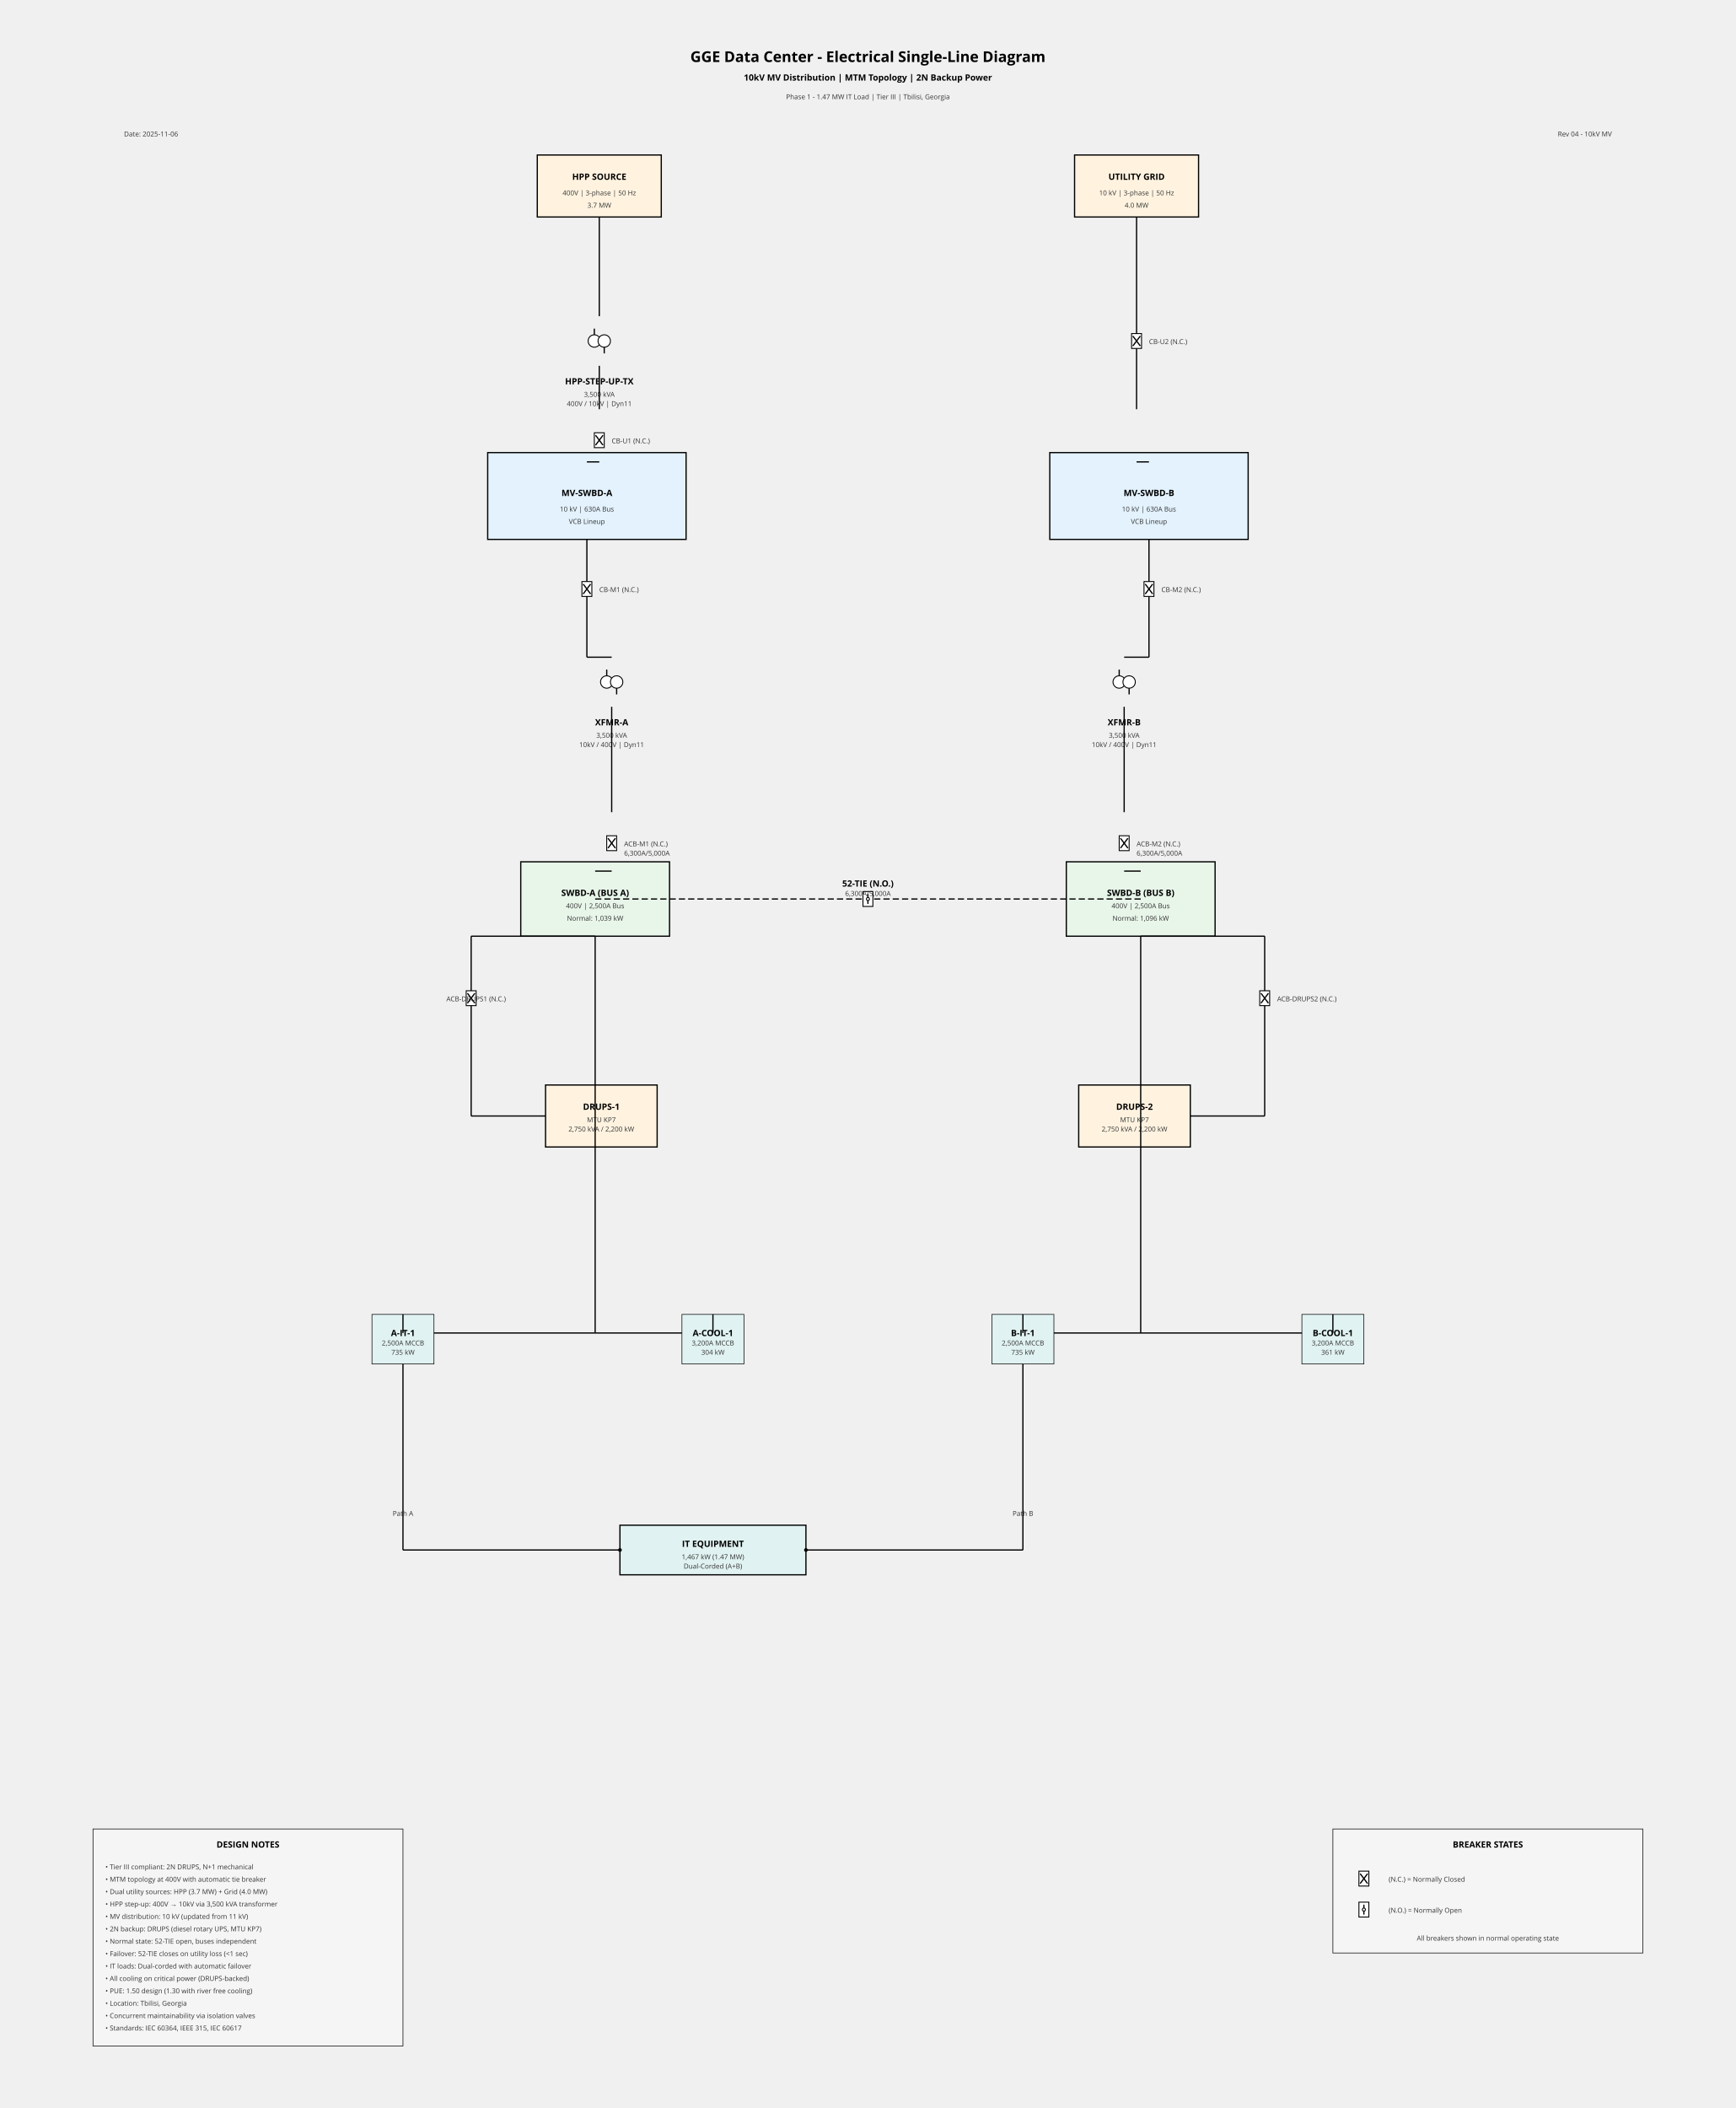
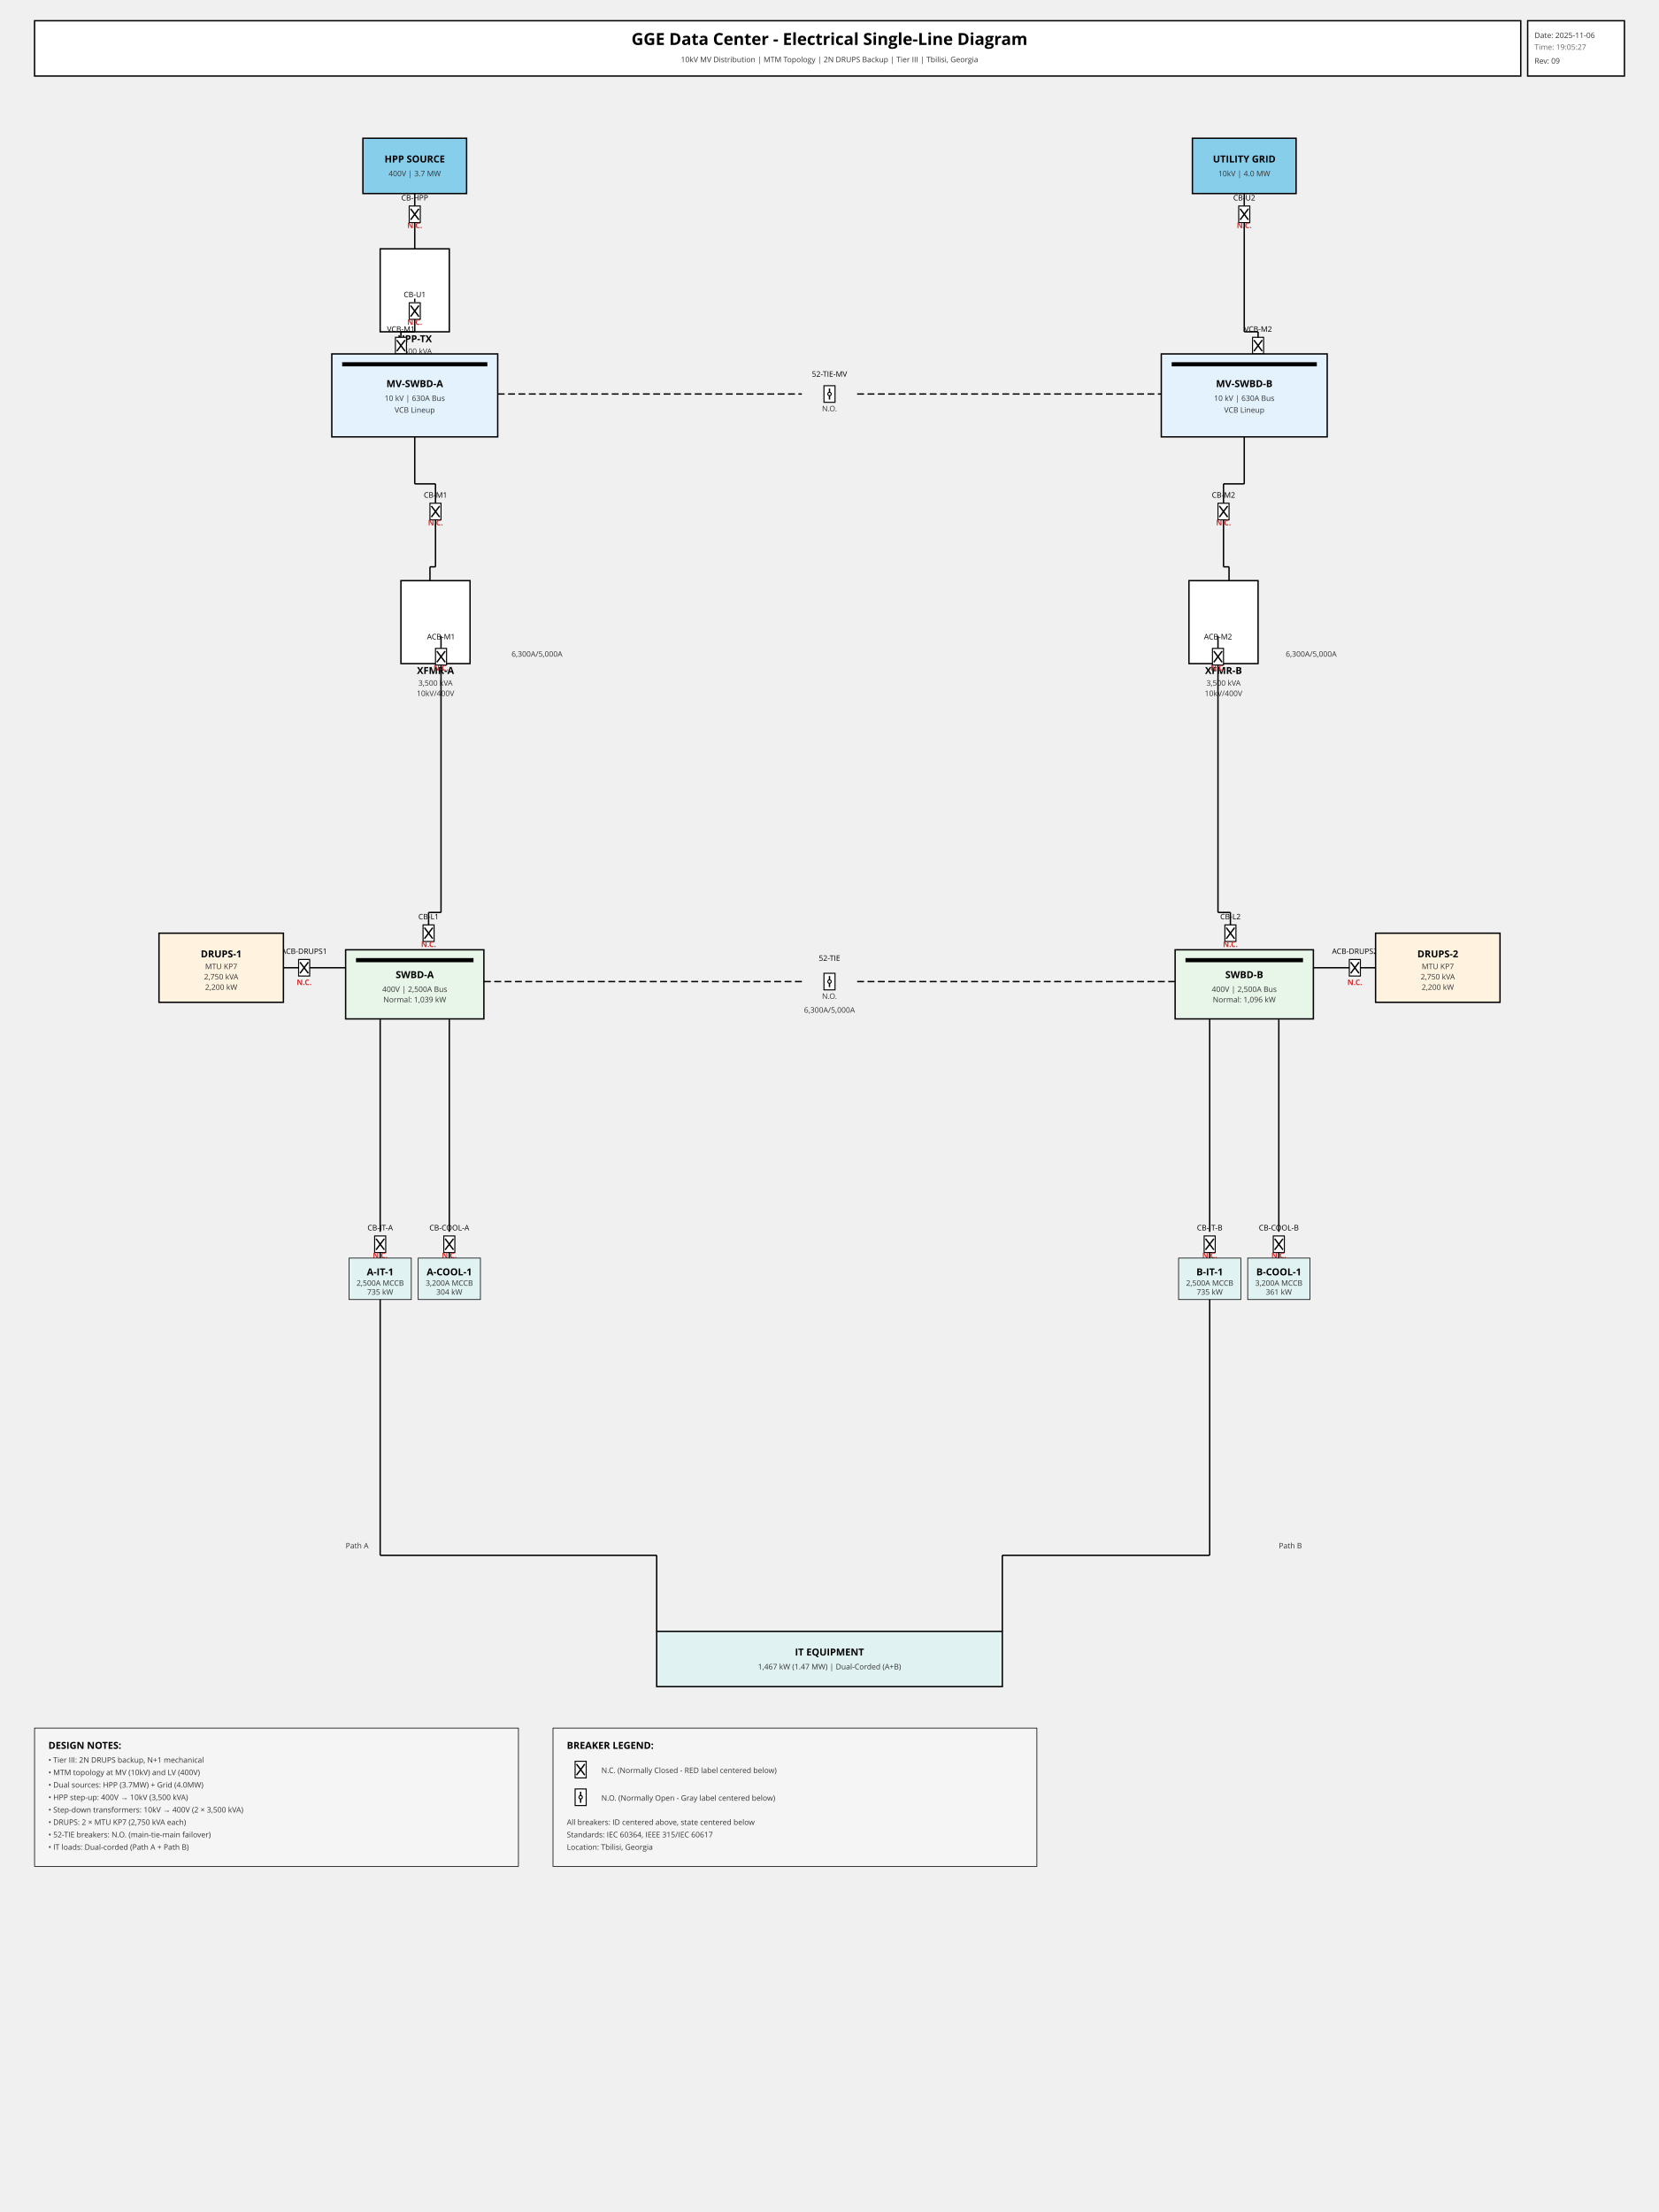
- <svg xmlns="http://www.w3.org/2000/svg" width="2800" height="3400">
+ <svg xmlns="http://www.w3.org/2000/svg" width="2400" height="3200">
  <defs>
    <g id="breaker-closed">
      <rect x="-8" y="-12" width="16" height="24" fill="white" stroke="black" stroke-width="1.5" />
      <line x1="-6" y1="-8" x2="6" y2="8" stroke="black" stroke-width="2" />
      <line x1="-6" y1="8" x2="6" y2="-8" stroke="black" stroke-width="2" />
    </g>
    <g id="breaker-open">
      <rect x="-8" y="-12" width="16" height="24" fill="white" stroke="black" stroke-width="1.5" />
      <line x1="0" y1="-8" x2="0" y2="-2" stroke="black" stroke-width="2" />
      <line x1="0" y1="2" x2="0" y2="8" stroke="black" stroke-width="2" />
      <circle cx="0" cy="0" r="2.5" fill="white" stroke="black" stroke-width="1.5" />
    </g>
    <g id="transformer">
      <circle cx="-8" cy="0" r="10" fill="white" stroke="black" stroke-width="1.5" />
      <circle cx="8" cy="0" r="10" fill="white" stroke="black" stroke-width="1.5" />
      <line x1="-8" y1="-10" x2="-8" y2="-20" stroke="black" stroke-width="2" />
      <line x1="8" y1="10" x2="8" y2="20" stroke="black" stroke-width="2" />
    </g>
    <g id="generator">
      <circle cx="0" cy="0" r="30" fill="white" stroke="black" stroke-width="2" />
      <text x="0" y="8" font-family="Arial" font-size="20" font-weight="bold" text-anchor="middle" fill="black">G</text>
    </g>
    <g id="connection-point">
      <circle cx="0" cy="0" r="3" fill="black" />
    </g>
    <g id="fuse">
      <rect x="-6" y="-10" width="12" height="20" fill="white" stroke="black" stroke-width="1.5" />
      <line x1="0" y1="-6" x2="0" y2="6" stroke="black" stroke-width="2" />
      <circle cx="0" cy="0" r="3" fill="white" stroke="black" stroke-width="1.5" />
    </g>
    <g id="disconnect-closed">
      <line x1="0" y1="-12" x2="0" y2="12" stroke="black" stroke-width="2" />
      <circle cx="0" cy="-12" r="2" fill="black" />
      <circle cx="0" cy="12" r="2" fill="black" />
    </g>
    <g id="disconnect-open">
      <line x1="0" y1="-12" x2="4" y2="0" stroke="black" stroke-width="2" />
      <circle cx="0" cy="-12" r="2" fill="black" />
      <circle cx="0" cy="12" r="2" fill="black" />
    </g>
  </defs>
  <style>
        /* Text Styles - SLD Standards v1.1 - Open Sans Font Hierarchy */
        .title { font: bold 24px "Open Sans", Arial; fill: #000; }
        .subtitle { font: bold 14px "Open Sans", Arial; fill: #000; }
        .equipment-label { font: bold 14px "Open Sans", Arial; fill: #000; }
        .bus-label { font: bold 12px "Open Sans", Arial; fill: #000; }
        .small-label { font: 11px "Open Sans", Arial; fill: #000; }
        .rating { font: 11px "Open Sans", Arial; fill: #333; }
        .annotation { font: 11px "Open Sans", Arial; fill: #000; }
        .feeder-label { font: 10px "Open Sans", Arial; fill: #666; }
        .note { font: italic 11px "Open Sans", Arial; fill: #000; }

        /* Line Styles */
        .power-line { stroke: #000; stroke-width: 2; fill: none; }
        .bus { stroke: #000; stroke-width: 6; fill: none; }
        .control-line { stroke: #000; stroke-width: 1; stroke-dasharray: 5,5; fill: none; }

        /* Equipment Boxes - LIGHT BACKGROUNDS for readability */
        .mv-switchboard { fill: #E3F2FD; stroke: #000; stroke-width: 2; }
        .lv-switchboard { fill: #E8F5E9; stroke: #000; stroke-width: 2; }
        .generator-box { fill: #FFF3E0; stroke: #000; stroke-width: 2; }
        .transformer-box { fill: #FFFFFF; stroke: #000; stroke-width: 2; }
        .rmu-box { fill: #FFF9C4; stroke: #000; stroke-width: 2; }
        .ups-module { fill: #F3E5F5; stroke: #000; stroke-width: 1.5; }
        .dist-panel { fill: #E0F2F1; stroke: #000; stroke-width: 1; }

        /* Legacy aliases for backwards compatibility */
        .switchgear-box { fill: #E3F2FD; stroke: black; stroke-width: 2; }
        .ups-box { fill: #F3E5F5; stroke: black; stroke-width: 2; }

        /* Ring Bus Colors */
        .ring-bus-a { stroke: #E74C3C; stroke-width: 4; fill: none; }
        .ring-bus-b { stroke: #3498DB; stroke-width: 4; fill: none; }
    </style>
-   <text x="1400.0" y="100" class="title" text-anchor="middle">GGE Data Center - Electrical Single-Line Diagram</text>
-   <text x="1400.0" y="130" class="equipment-label" text-anchor="middle">10kV MV Distribution | MTM Topology | 2N Backup Power</text>
-   <text x="1400.0" y="160" class="rating" text-anchor="middle">Phase 1 - 1.47 MW IT Load | Tier III | Tbilisi, Georgia</text>
-   <text x="200" y="220" class="rating">Date: 2025-11-06</text>
-   <text x="2600" y="220" class="rating" text-anchor="end">Rev 04 - 10kV MV</text>
-   <rect x="866.667" y="250" width="200" height="100" class="generator-box" stroke="#000" stroke-width="2" />
-   <text x="966.667" y="290" class="equipment-label" text-anchor="middle">HPP SOURCE</text>
-   <text x="966.667" y="315" class="rating" text-anchor="middle">400V | 3-phase | 50 Hz</text>
-   <text x="966.667" y="335" class="rating" text-anchor="middle">3.7 MW</text>
-   <rect x="1733.333" y="250" width="200" height="100" class="generator-box" stroke="#000" stroke-width="2" />
-   <text x="1833.333" y="290" class="equipment-label" text-anchor="middle">UTILITY GRID</text>
-   <text x="1833.333" y="315" class="rating" text-anchor="middle">10 kV | 3-phase | 50 Hz</text>
-   <text x="1833.333" y="335" class="rating" text-anchor="middle">4.0 MW</text>
-   <line x1="966.667" y1="350" x2="966.667" y2="510" class="power-line" />
-   <use href="#transformer" x="966.667" y="550" />
-   <text x="966.667" y="620" class="equipment-label" text-anchor="middle">HPP-STEP-UP-TX</text>
-   <text x="966.667" y="640" class="rating" text-anchor="middle">3,500 kVA</text>
-   <text x="966.667" y="655" class="rating" text-anchor="middle">400V / 10kV | Dyn11</text>
-   <line x1="1833.333" y1="350" x2="1833.333" y2="660" class="power-line" />
-   <use href="#breaker-closed" x="1833.333" y="550" />
-   <text x="1853.333" y="555" class="rating">CB-U2 (N.C.)</text>
-   <line x1="966.667" y1="590" x2="966.667" y2="660" class="power-line" />
-   <use href="#breaker-closed" x="966.667" y="710" />
-   <text x="986.667" y="715" class="rating">CB-U1 (N.C.)</text>
-   <rect x="786.667" y="730" width="320" height="140" class="mv-switchboard" stroke="#000" stroke-width="2" />
-   <line x1="801.667" y1="745" x2="1091.667" y2="745" class="main-bus" />
-   <text x="946.667" y="800" class="equipment-label" text-anchor="middle">MV-SWBD-A</text>
-   <text x="946.667" y="825" class="rating" text-anchor="middle">10 kV | 630A Bus</text>
-   <text x="946.667" y="845" class="rating" text-anchor="middle">VCB Lineup</text>
-   <rect x="1693.333" y="730" width="320" height="140" class="mv-switchboard" stroke="#000" stroke-width="2" />
-   <line x1="1708.333" y1="745" x2="1998.333" y2="745" class="main-bus" />
-   <text x="1853.333" y="800" class="equipment-label" text-anchor="middle">MV-SWBD-B</text>
-   <text x="1853.333" y="825" class="rating" text-anchor="middle">10 kV | 630A Bus</text>
-   <text x="1853.333" y="845" class="rating" text-anchor="middle">VCB Lineup</text>
-   <line x1="966.667" y1="745" x2="946.667" y2="745" class="power-line" />
-   <line x1="1833.333" y1="745" x2="1853.333" y2="745" class="power-line" />
-   <line x1="946.667" y1="870" x2="946.667" y2="1060" class="power-line" />
-   <line x1="1853.333" y1="870" x2="1853.333" y2="1060" class="power-line" />
-   <use href="#breaker-closed" x="946.667" y="950" />
-   <text x="966.667" y="955" class="rating">CB-M1 (N.C.)</text>
-   <use href="#breaker-closed" x="1853.333" y="950" />
-   <text x="1873.333" y="955" class="rating">CB-M2 (N.C.)</text>
-   <use href="#transformer" x="986.667" y="1100" />
-   <text x="986.667" y="1170" class="equipment-label" text-anchor="middle">XFMR-A</text>
-   <text x="986.667" y="1190" class="rating" text-anchor="middle">3,500 kVA</text>
-   <text x="986.667" y="1205" class="rating" text-anchor="middle">10kV / 400V | Dyn11</text>
-   <use href="#transformer" x="1813.333" y="1100" />
-   <text x="1813.333" y="1170" class="equipment-label" text-anchor="middle">XFMR-B</text>
-   <text x="1813.333" y="1190" class="rating" text-anchor="middle">3,500 kVA</text>
-   <text x="1813.333" y="1205" class="rating" text-anchor="middle">10kV / 400V | Dyn11</text>
-   <line x1="946.667" y1="1060" x2="986.667" y2="1060" class="power-line" />
-   <line x1="1853.333" y1="1060" x2="1813.333" y2="1060" class="power-line" />
-   <line x1="986.667" y1="1140" x2="986.667" y2="1310" class="power-line" />
-   <line x1="1813.333" y1="1140" x2="1813.333" y2="1310" class="power-line" />
-   <use href="#breaker-closed" x="986.667" y="1360" />
-   <text x="1006.667" y="1365" class="rating">ACB-M1 (N.C.)</text>
-   <text x="1006.667" y="1380" class="rating">6,300A/5,000A</text>
-   <use href="#breaker-closed" x="1813.333" y="1360" />
-   <text x="1833.333" y="1365" class="rating">ACB-M2 (N.C.)</text>
-   <text x="1833.333" y="1380" class="rating">6,300A/5,000A</text>
-   <rect x="840.0" y="1390" width="240" height="120" class="lv-switchboard" stroke="#000" stroke-width="2" />
-   <line x1="855.0" y1="1405" x2="1065.0" y2="1405" class="main-bus" />
-   <text x="960.0" y="1445" class="equipment-label" text-anchor="middle">SWBD-A (BUS A)</text>
-   <text x="960.0" y="1465" class="rating" text-anchor="middle">400V | 2,500A Bus</text>
-   <text x="960.0" y="1485" class="rating" text-anchor="middle">Normal: 1,039 kW</text>
-   <rect x="1720.0" y="1390" width="240" height="120" class="lv-switchboard" stroke="#000" stroke-width="2" />
-   <line x1="1735.0" y1="1405" x2="1945.0" y2="1405" class="main-bus" />
-   <text x="1840.0" y="1445" class="equipment-label" text-anchor="middle">SWBD-B (BUS B)</text>
-   <text x="1840.0" y="1465" class="rating" text-anchor="middle">400V | 2,500A Bus</text>
-   <text x="1840.0" y="1485" class="rating" text-anchor="middle">Normal: 1,096 kW</text>
-   <line x1="986.667" y1="1405" x2="960.0" y2="1405" class="power-line" />
-   <line x1="1813.333" y1="1405" x2="1840.0" y2="1405" class="power-line" />
-   <line x1="960.0" y1="1450" x2="1840.0" y2="1450" class="power-line" stroke-dasharray="10,5" />
-   <use href="#breaker-open" x="1400.0" y="1450" />
-   <text x="1400.0" y="1430" class="equipment-label" text-anchor="middle">52-TIE (N.O.)</text>
-   <text x="1400.0" y="1445" class="rating" text-anchor="middle">6,300A/5,000A</text>
-   <line x1="960.0" y1="1510" x2="760.0" y2="1510" class="power-line" />
-   <line x1="760.0" y1="1510" x2="760.0" y2="1800" class="power-line" />
-   <line x1="760.0" y1="1800" x2="880.0" y2="1800" class="power-line" />
-   <line x1="1840.0" y1="1510" x2="2040.0" y2="1510" class="power-line" />
-   <line x1="2040.0" y1="1510" x2="2040.0" y2="1800" class="power-line" />
-   <line x1="2040.0" y1="1800" x2="1920.0" y2="1800" class="power-line" />
-   <use href="#breaker-closed" x="760.0" y="1610" />
-   <text x="720.0" y="1615" class="rating">ACB-DRUPS1 (N.C.)</text>
-   <use href="#breaker-closed" x="2040.0" y="1610" />
-   <text x="2060.0" y="1615" class="rating">ACB-DRUPS2 (N.C.)</text>
-   <rect x="880.0" y="1750" width="180" height="100" class="generator-box" stroke="#000" stroke-width="2" />
-   <text x="970.0" y="1790" class="equipment-label" text-anchor="middle">DRUPS-1</text>
-   <text x="970.0" y="1810" class="rating" text-anchor="middle">MTU KP7</text>
-   <text x="970.0" y="1825" class="rating" text-anchor="middle">2,750 kVA / 2,200 kW</text>
-   <rect x="1740.0" y="1750" width="180" height="100" class="generator-box" stroke="#000" stroke-width="2" />
-   <text x="1830.0" y="1790" class="equipment-label" text-anchor="middle">DRUPS-2</text>
-   <text x="1830.0" y="1810" class="rating" text-anchor="middle">MTU KP7</text>
-   <text x="1830.0" y="1825" class="rating" text-anchor="middle">2,750 kVA / 2,200 kW</text>
-   <line x1="960.0" y1="1510" x2="960.0" y2="2150" class="power-line" />
-   <line x1="1840.0" y1="1510" x2="1840.0" y2="2150" class="power-line" />
-   <line x1="960.0" y1="2150" x2="650.0" y2="2150" class="power-line" />
-   <line x1="960.0" y1="2150" x2="1150.0" y2="2150" class="power-line" />
-   <line x1="1840.0" y1="2150" x2="1650.0" y2="2150" class="power-line" />
-   <line x1="1840.0" y1="2150" x2="2150.0" y2="2150" class="power-line" />
-   <rect x="600.0" y="2120" width="100" height="80" class="dist-panel" stroke="#000" stroke-width="2" />
-   <text x="650.0" y="2155" class="equipment-label" text-anchor="middle">A-IT-1</text>
-   <text x="650.0" y="2170" class="rating" text-anchor="middle">2,500A MCCB</text>
-   <text x="650.0" y="2185" class="rating" text-anchor="middle">735 kW</text>
-   <line x1="650.0" y1="2120" x2="650.0" y2="2150" class="power-line" />
-   <rect x="1100.0" y="2120" width="100" height="80" class="dist-panel" stroke="#000" stroke-width="2" />
-   <text x="1150.0" y="2155" class="equipment-label" text-anchor="middle">A-COOL-1</text>
-   <text x="1150.0" y="2170" class="rating" text-anchor="middle">3,200A MCCB</text>
-   <text x="1150.0" y="2185" class="rating" text-anchor="middle">304 kW</text>
-   <line x1="1150.0" y1="2120" x2="1150.0" y2="2150" class="power-line" />
-   <rect x="1600.0" y="2120" width="100" height="80" class="dist-panel" stroke="#000" stroke-width="2" />
-   <text x="1650.0" y="2155" class="equipment-label" text-anchor="middle">B-IT-1</text>
-   <text x="1650.0" y="2170" class="rating" text-anchor="middle">2,500A MCCB</text>
-   <text x="1650.0" y="2185" class="rating" text-anchor="middle">735 kW</text>
-   <line x1="1650.0" y1="2120" x2="1650.0" y2="2150" class="power-line" />
-   <rect x="2100.0" y="2120" width="100" height="80" class="dist-panel" stroke="#000" stroke-width="2" />
-   <text x="2150.0" y="2155" class="equipment-label" text-anchor="middle">B-COOL-1</text>
-   <text x="2150.0" y="2170" class="rating" text-anchor="middle">3,200A MCCB</text>
-   <text x="2150.0" y="2185" class="rating" text-anchor="middle">361 kW</text>
-   <line x1="2150.0" y1="2120" x2="2150.0" y2="2150" class="power-line" />
-   <line x1="650.0" y1="2200" x2="650.0" y2="2500" class="power-line" />
-   <line x1="1650.0" y1="2200" x2="1650.0" y2="2500" class="power-line" />
-   <rect x="1000.0" y="2460" width="300" height="80" fill="#E0F2F1" stroke="#000" stroke-width="2" />
-   <text x="1150.0" y="2495" class="equipment-label" text-anchor="middle">IT EQUIPMENT</text>
-   <text x="1150.0" y="2515" class="rating" text-anchor="middle">1,467 kW (1.47 MW)</text>
-   <text x="1150.0" y="2530" class="rating" text-anchor="middle">Dual-Corded (A+B)</text>
-   <line x1="650.0" y1="2500" x2="1000.0" y2="2500" class="power-line" />
-   <line x1="1650.0" y1="2500" x2="1300.0" y2="2500" class="power-line" />
-   <use href="#connection-point" x="1000.0" y="2500" />
-   <use href="#connection-point" x="1300.0" y="2500" />
-   <text x="650.0" y="2445" class="rating" text-anchor="middle">Path A</text>
-   <text x="1650.0" y="2445" class="rating" text-anchor="middle">Path B</text>
-   <rect x="150" y="2950" width="500" height="350" fill="#F5F5F5" stroke="#000" stroke-width="1" />
-   <text x="400" y="2980" class="equipment-label" text-anchor="middle">DESIGN NOTES</text>
-   <text x="170" y="3015" class="rating">• Tier III compliant: 2N DRUPS, N+1 mechanical</text>
-   <text x="170" y="3035" class="rating">• MTM topology at 400V with automatic tie breaker</text>
-   <text x="170" y="3055" class="rating">• Dual utility sources: HPP (3.7 MW) + Grid (4.0 MW)</text>
-   <text x="170" y="3075" class="rating">• HPP step-up: 400V → 10kV via 3,500 kVA transformer</text>
-   <text x="170" y="3095" class="rating">• MV distribution: 10 kV (updated from 11 kV)</text>
-   <text x="170" y="3115" class="rating">• 2N backup: DRUPS (diesel rotary UPS, MTU KP7)</text>
-   <text x="170" y="3135" class="rating">• Normal state: 52-TIE open, buses independent</text>
-   <text x="170" y="3155" class="rating">• Failover: 52-TIE closes on utility loss (&lt;1 sec)</text>
-   <text x="170" y="3175" class="rating">• IT loads: Dual-corded with automatic failover</text>
-   <text x="170" y="3195" class="rating">• All cooling on critical power (DRUPS-backed)</text>
-   <text x="170" y="3215" class="rating">• PUE: 1.50 design (1.30 with river free cooling)</text>
-   <text x="170" y="3235" class="rating">• Location: Tbilisi, Georgia</text>
-   <text x="170" y="3255" class="rating">• Concurrent maintainability via isolation valves</text>
-   <text x="170" y="3275" class="rating">• Standards: IEC 60364, IEEE 315, IEC 60617</text>
-   <rect x="2150" y="2950" width="500" height="200" fill="#F5F5F5" stroke="#000" stroke-width="1" />
-   <text x="2400" y="2980" class="equipment-label" text-anchor="middle">BREAKER STATES</text>
-   <use href="#breaker-closed" x="2200" y="3030" />
-   <text x="2240" y="3035" class="rating">(N.C.) = Normally Closed</text>
-   <use href="#breaker-open" x="2200" y="3080" />
-   <text x="2240" y="3085" class="rating">(N.O.) = Normally Open</text>
-   <text x="2400" y="3130" class="rating" text-anchor="middle">All breakers shown in normal operating state</text>
+   <style>
+         .breaker-nc { font: 11px "Open Sans", Arial; fill: #D32F2F; font-weight: bold; }
+         .breaker-no { font: 11px "Open Sans", Arial; fill: #333; }
+         .breaker-id { font: 11px "Open Sans", Arial; fill: #000; }
+         .timestamp { font: 11px "Open Sans", Arial; fill: #666; }
+     </style>
+   <rect x="50" y="30" width="2150" height="80" fill="white" stroke="black" stroke-width="2" />
+   <text x="1200.0" y="65" class="title" text-anchor="middle">GGE Data Center - Electrical Single-Line Diagram</text>
+   <text x="1200.0" y="90" class="rating" text-anchor="middle">10kV MV Distribution | MTM Topology | 2N DRUPS Backup | Tier III | Tbilisi, Georgia</text>
+   <rect x="2210" y="30" width="140" height="80" fill="white" stroke="black" stroke-width="2" />
+   <text x="2220" y="55" class="rating">Date: 2025-11-06</text>
+   <text x="2220" y="72" class="timestamp">Time: 19:05:27</text>
+   <text x="2220" y="92" class="rating">Rev: 09</text>
+   <rect x="525.0" y="200" width="150" height="80" fill="#87CEEB" stroke="black" stroke-width="2" />
+   <text x="600" y="235" class="equipment-label" text-anchor="middle">HPP SOURCE</text>
+   <text x="600" y="255" class="rating" text-anchor="middle">400V | 3.7 MW</text>
+   <line x1="600" y1="280" x2="600" y2="298" class="power-line" />
+   <use href="#breaker-closed" x="600" y="310" />
+   <text x="600" y="290" class="breaker-id" text-anchor="middle">CB-HPP</text>
+   <text x="600" y="330" class="breaker-nc" text-anchor="middle">N.C.</text>
+   <line x1="600" y1="322" x2="600" y2="380" class="power-line" />
+   <use href="#transformer" x="600" y="410" />
+   <rect x="550.0" y="360" width="100" height="120" class="transformer-box" />
+   <text x="600" y="495" class="equipment-label" text-anchor="middle">HPP-TX</text>
+   <text x="600" y="512" class="rating" text-anchor="middle">3,500 kVA</text>
+   <text x="600" y="527" class="rating" text-anchor="middle">400V/10kV</text>
+   <line x1="600" y1="437" x2="600" y2="432" class="power-line" />
+   <use href="#breaker-closed" x="600" y="450" />
+   <text x="600" y="430" class="breaker-id" text-anchor="middle">CB-U1</text>
+   <text x="600" y="470" class="breaker-nc" text-anchor="middle">N.C.</text>
+   <line x1="600" y1="462" x2="600" y2="480" class="power-line" />
+   <rect x="1725.0" y="200" width="150" height="80" fill="#87CEEB" stroke="black" stroke-width="2" />
+   <text x="1800" y="235" class="equipment-label" text-anchor="middle">UTILITY GRID</text>
+   <text x="1800" y="255" class="rating" text-anchor="middle">10kV | 4.0 MW</text>
+   <line x1="1800" y1="280" x2="1800" y2="298" class="power-line" />
+   <use href="#breaker-closed" x="1800" y="310" />
+   <text x="1800" y="290" class="breaker-id" text-anchor="middle">CB-U2</text>
+   <text x="1800" y="330" class="breaker-nc" text-anchor="middle">N.C.</text>
+   <line x1="1800" y1="322" x2="1800" y2="480" class="power-line" />
+   <line x1="600" y1="480" x2="580" y2="480" class="power-line" />
+   <line x1="580" y1="480" x2="580" y2="512" class="power-line" />
+   <use href="#breaker-closed" x="580" y="500" />
+   <text x="580" y="480" class="breaker-id" text-anchor="middle">VCB-M1</text>
+   <text x="580" y="525" class="breaker-nc" text-anchor="middle">N.C.</text>
+   <rect x="480.0" y="512" width="240" height="120" class="mv-switchboard" />
+   <line x1="495.0" y1="527" x2="705.0" y2="527" class="bus" />
+   <text x="600" y="560" class="equipment-label" text-anchor="middle">MV-SWBD-A</text>
+   <text x="600" y="580" class="rating" text-anchor="middle">10 kV | 630A Bus</text>
+   <text x="600" y="597" class="rating" text-anchor="middle">VCB Lineup</text>
+   <line x1="1800" y1="480" x2="1820" y2="480" class="power-line" />
+   <line x1="1820" y1="480" x2="1820" y2="512" class="power-line" />
+   <use href="#breaker-closed" x="1820" y="500" />
+   <text x="1820" y="480" class="breaker-id" text-anchor="middle">VCB-M2</text>
+   <text x="1820" y="525" class="breaker-nc" text-anchor="middle">N.C.</text>
+   <rect x="1680.0" y="512" width="240" height="120" class="mv-switchboard" />
+   <line x1="1695.0" y1="527" x2="1905.0" y2="527" class="bus" />
+   <text x="1800" y="560" class="equipment-label" text-anchor="middle">MV-SWBD-B</text>
+   <text x="1800" y="580" class="rating" text-anchor="middle">10 kV | 630A Bus</text>
+   <text x="1800" y="597" class="rating" text-anchor="middle">VCB Lineup</text>
+   <line x1="720.0" y1="570" x2="1160.0" y2="570" class="power-line" stroke-dasharray="10,5" />
+   <line x1="1240.0" y1="570" x2="1680.0" y2="570" class="power-line" stroke-dasharray="10,5" />
+   <use href="#breaker-open" x="1200.0" y="570" />
+   <text x="1200.0" y="545" class="breaker-id" text-anchor="middle">52-TIE-MV</text>
+   <text x="1200.0" y="595" class="breaker-no" text-anchor="middle">N.O.</text>
+   <line x1="600" y1="632" x2="600" y2="700" class="power-line" />
+   <line x1="600" y1="700" x2="630" y2="700" class="power-line" />
+   <line x1="630" y1="700" x2="630" y2="728" class="power-line" />
+   <use href="#breaker-closed" x="630" y="740" />
+   <text x="630" y="720" class="breaker-id" text-anchor="middle">CB-M1</text>
+   <text x="630" y="760" class="breaker-nc" text-anchor="middle">N.C.</text>
+   <line x1="630" y1="752" x2="630" y2="820" class="power-line" />
+   <line x1="630" y1="820" x2="622" y2="820" class="power-line" />
+   <line x1="622" y1="820" x2="622" y2="880" class="power-line" />
+   <use href="#transformer" x="630" y="900" />
+   <rect x="580.0" y="840.0" width="100" height="120" class="transformer-box" />
+   <text x="630" y="975" class="equipment-label" text-anchor="middle">XFMR-A</text>
+   <text x="630" y="992" class="rating" text-anchor="middle">3,500 kVA</text>
+   <text x="630" y="1007" class="rating" text-anchor="middle">10kV/400V</text>
+   <line x1="638" y1="920" x2="638" y2="938" class="power-line" />
+   <use href="#breaker-closed" x="638" y="950" />
+   <text x="638" y="925" class="breaker-id" text-anchor="middle">ACB-M1</text>
+   <text x="638" y="970" class="breaker-nc" text-anchor="middle">N.C.</text>
+   <text x="740" y="950" class="rating" text-anchor="start">6,300A/5,000A</text>
+   <line x1="1800" y1="632" x2="1800" y2="700" class="power-line" />
+   <line x1="1800" y1="700" x2="1770" y2="700" class="power-line" />
+   <line x1="1770" y1="700" x2="1770" y2="728" class="power-line" />
+   <use href="#breaker-closed" x="1770" y="740" />
+   <text x="1770" y="720" class="breaker-id" text-anchor="middle">CB-M2</text>
+   <text x="1770" y="760" class="breaker-nc" text-anchor="middle">N.C.</text>
+   <line x1="1770" y1="752" x2="1770" y2="820" class="power-line" />
+   <line x1="1770" y1="820" x2="1778" y2="820" class="power-line" />
+   <line x1="1778" y1="820" x2="1778" y2="880" class="power-line" />
+   <use href="#transformer" x="1770" y="900" />
+   <rect x="1720.0" y="840.0" width="100" height="120" class="transformer-box" />
+   <text x="1770" y="975" class="equipment-label" text-anchor="middle">XFMR-B</text>
+   <text x="1770" y="992" class="rating" text-anchor="middle">3,500 kVA</text>
+   <text x="1770" y="1007" class="rating" text-anchor="middle">10kV/400V</text>
+   <line x1="1762" y1="920" x2="1762" y2="938" class="power-line" />
+   <use href="#breaker-closed" x="1762" y="950" />
+   <text x="1762" y="925" class="breaker-id" text-anchor="middle">ACB-M2</text>
+   <text x="1762" y="970" class="breaker-nc" text-anchor="middle">N.C.</text>
+   <text x="1860" y="950" class="rating" text-anchor="start">6,300A/5,000A</text>
+   <line x1="638" y1="962" x2="638" y2="1320" class="power-line" />
+   <line x1="638" y1="1320" x2="620" y2="1320" class="power-line" />
+   <line x1="620" y1="1320" x2="620" y2="1362" class="power-line" />
+   <use href="#breaker-closed" x="620" y="1350" />
+   <text x="620" y="1330" class="breaker-id" text-anchor="middle">CB-L1</text>
+   <text x="620" y="1370" class="breaker-nc" text-anchor="middle">N.C.</text>
+   <rect x="500.0" y="1374" width="200" height="100" class="lv-switchboard" />
+   <line x1="515.0" y1="1389" x2="685.0" y2="1389" class="bus" />
+   <text x="600" y="1415" class="equipment-label" text-anchor="middle">SWBD-A</text>
+   <text x="600" y="1435" class="rating" text-anchor="middle">400V | 2,500A Bus</text>
+   <text x="600" y="1450" class="rating" text-anchor="middle">Normal: 1,039 kW</text>
+   <line x1="1762" y1="962" x2="1762" y2="1320" class="power-line" />
+   <line x1="1762" y1="1320" x2="1780" y2="1320" class="power-line" />
+   <line x1="1780" y1="1320" x2="1780" y2="1362" class="power-line" />
+   <use href="#breaker-closed" x="1780" y="1350" />
+   <text x="1780" y="1330" class="breaker-id" text-anchor="middle">CB-L2</text>
+   <text x="1780" y="1370" class="breaker-nc" text-anchor="middle">N.C.</text>
+   <rect x="1700.0" y="1374" width="200" height="100" class="lv-switchboard" />
+   <line x1="1715.0" y1="1389" x2="1885.0" y2="1389" class="bus" />
+   <text x="1800" y="1415" class="equipment-label" text-anchor="middle">SWBD-B</text>
+   <text x="1800" y="1435" class="rating" text-anchor="middle">400V | 2,500A Bus</text>
+   <text x="1800" y="1450" class="rating" text-anchor="middle">Normal: 1,096 kW</text>
+   <line x1="700.0" y1="1420" x2="1160.0" y2="1420" class="power-line" stroke-dasharray="10,5" />
+   <line x1="1240.0" y1="1420" x2="1700.0" y2="1420" class="power-line" stroke-dasharray="10,5" />
+   <use href="#breaker-open" x="1200.0" y="1420" />
+   <text x="1200.0" y="1390" class="breaker-id" text-anchor="middle">52-TIE</text>
+   <text x="1200.0" y="1445" class="breaker-no" text-anchor="middle">N.O.</text>
+   <text x="1200.0" y="1465" class="rating" text-anchor="middle">6,300A/5,000A</text>
+   <line x1="500.0" y1="1400" x2="400.0" y2="1400" class="power-line" />
+   <use href="#breaker-closed" x="440.0" y="1400" />
+   <text x="440.0" y="1380" class="breaker-id" text-anchor="middle">ACB-DRUPS1</text>
+   <text x="440.0" y="1425" class="breaker-nc" text-anchor="middle">N.C.</text>
+   <line x1="400.0" y1="1400" x2="410.0" y2="1400" class="power-line" />
+   <rect x="230.0" y="1350.0" width="180" height="100" class="generator-box" />
+   <text x="320.0" y="1385" class="equipment-label" text-anchor="middle">DRUPS-1</text>
+   <text x="320.0" y="1402" class="rating" text-anchor="middle">MTU KP7</text>
+   <text x="320.0" y="1417" class="rating" text-anchor="middle">2,750 kVA</text>
+   <text x="320.0" y="1432" class="rating" text-anchor="middle">2,200 kW</text>
+   <line x1="1900.0" y1="1400" x2="2000.0" y2="1400" class="power-line" />
+   <use href="#breaker-closed" x="1960.0" y="1400" />
+   <text x="1960.0" y="1380" class="breaker-id" text-anchor="middle">ACB-DRUPS2</text>
+   <text x="1960.0" y="1425" class="breaker-nc" text-anchor="middle">N.C.</text>
+   <line x1="2000.0" y1="1400" x2="1990.0" y2="1400" class="power-line" />
+   <rect x="1990.0" y="1350.0" width="180" height="100" class="generator-box" />
+   <text x="2080.0" y="1385" class="equipment-label" text-anchor="middle">DRUPS-2</text>
+   <text x="2080.0" y="1402" class="rating" text-anchor="middle">MTU KP7</text>
+   <text x="2080.0" y="1417" class="rating" text-anchor="middle">2,750 kVA</text>
+   <text x="2080.0" y="1432" class="rating" text-anchor="middle">2,200 kW</text>
+   <line x1="550" y1="1474" x2="550" y2="1782" class="power-line" />
+   <use href="#breaker-closed" x="550" y="1800" />
+   <text x="550" y="1780" class="breaker-id" text-anchor="middle">CB-IT-A</text>
+   <text x="550" y="1820" class="breaker-nc" text-anchor="middle">N.C.</text>
+   <line x1="550" y1="1812" x2="550" y2="1820" class="power-line" />
+   <rect x="505.0" y="1820" width="90" height="60" class="dist-panel" />
+   <text x="550" y="1845" class="equipment-label" text-anchor="middle">A-IT-1</text>
+   <text x="550" y="1860" class="rating" text-anchor="middle">2,500A MCCB</text>
+   <text x="550" y="1873" class="rating" text-anchor="middle">735 kW</text>
+   <line x1="650" y1="1474" x2="650" y2="1782" class="power-line" />
+   <use href="#breaker-closed" x="650" y="1800" />
+   <text x="650" y="1780" class="breaker-id" text-anchor="middle">CB-COOL-A</text>
+   <text x="650" y="1820" class="breaker-nc" text-anchor="middle">N.C.</text>
+   <line x1="650" y1="1812" x2="650" y2="1820" class="power-line" />
+   <rect x="605.0" y="1820" width="90" height="60" class="dist-panel" />
+   <text x="650" y="1845" class="equipment-label" text-anchor="middle">A-COOL-1</text>
+   <text x="650" y="1860" class="rating" text-anchor="middle">3,200A MCCB</text>
+   <text x="650" y="1873" class="rating" text-anchor="middle">304 kW</text>
+   <line x1="1750" y1="1474" x2="1750" y2="1782" class="power-line" />
+   <use href="#breaker-closed" x="1750" y="1800" />
+   <text x="1750" y="1780" class="breaker-id" text-anchor="middle">CB-IT-B</text>
+   <text x="1750" y="1820" class="breaker-nc" text-anchor="middle">N.C.</text>
+   <line x1="1750" y1="1812" x2="1750" y2="1820" class="power-line" />
+   <rect x="1705.0" y="1820" width="90" height="60" class="dist-panel" />
+   <text x="1750" y="1845" class="equipment-label" text-anchor="middle">B-IT-1</text>
+   <text x="1750" y="1860" class="rating" text-anchor="middle">2,500A MCCB</text>
+   <text x="1750" y="1873" class="rating" text-anchor="middle">735 kW</text>
+   <line x1="1850" y1="1474" x2="1850" y2="1782" class="power-line" />
+   <use href="#breaker-closed" x="1850" y="1800" />
+   <text x="1850" y="1780" class="breaker-id" text-anchor="middle">CB-COOL-B</text>
+   <text x="1850" y="1820" class="breaker-nc" text-anchor="middle">N.C.</text>
+   <line x1="1850" y1="1812" x2="1850" y2="1820" class="power-line" />
+   <rect x="1805.0" y="1820" width="90" height="60" class="dist-panel" />
+   <text x="1850" y="1845" class="equipment-label" text-anchor="middle">B-COOL-1</text>
+   <text x="1850" y="1860" class="rating" text-anchor="middle">3,200A MCCB</text>
+   <text x="1850" y="1873" class="rating" text-anchor="middle">361 kW</text>
+   <rect x="950.0" y="2360.0" width="500" height="80" fill="#E0F2F1" stroke="black" stroke-width="2" />
+   <text x="1200.0" y="2395" class="equipment-label" text-anchor="middle">IT EQUIPMENT</text>
+   <text x="1200.0" y="2415" class="rating" text-anchor="middle">1,467 kW (1.47 MW) | Dual-Corded (A+B)</text>
+   <line x1="550" y1="1880" x2="550" y2="2250" class="power-line" />
+   <line x1="550" y1="2250" x2="950.0" y2="2250" class="power-line" />
+   <line x1="950.0" y1="2250" x2="950.0" y2="2360.0" class="power-line" />
+   <line x1="1750" y1="1880" x2="1750" y2="2250" class="power-line" />
+   <line x1="1750" y1="2250" x2="1450.0" y2="2250" class="power-line" />
+   <line x1="1450.0" y1="2250" x2="1450.0" y2="2360.0" class="power-line" />
+   <text x="500" y="2240" class="rating">Path A</text>
+   <text x="1850" y="2240" class="rating">Path B</text>
+   <rect x="50" y="2500" width="700" height="200" fill="#F5F5F5" stroke="black" stroke-width="1" />
+   <text x="70" y="2530" class="subtitle">DESIGN NOTES:</text>
+   <text x="70" y="2550" class="rating">• Tier III: 2N DRUPS backup, N+1 mechanical</text>
+   <text x="70" y="2568" class="rating">• MTM topology at MV (10kV) and LV (400V)</text>
+   <text x="70" y="2586" class="rating">• Dual sources: HPP (3.7MW) + Grid (4.0MW)</text>
+   <text x="70" y="2604" class="rating">• HPP step-up: 400V → 10kV (3,500 kVA)</text>
+   <text x="70" y="2622" class="rating">• Step-down transformers: 10kV → 400V (2 × 3,500 kVA)</text>
+   <text x="70" y="2640" class="rating">• DRUPS: 2 × MTU KP7 (2,750 kVA each)</text>
+   <text x="70" y="2658" class="rating">• 52-TIE breakers: N.O. (main-tie-main failover)</text>
+   <text x="70" y="2676" class="rating">• IT loads: Dual-corded (Path A + Path B)</text>
+   <rect x="800" y="2500" width="700" height="200" fill="#F5F5F5" stroke="black" stroke-width="1" />
+   <text x="820" y="2530" class="subtitle">BREAKER LEGEND:</text>
+   <use href="#breaker-closed" x="840" y="2560" />
+   <text x="870" y="2565" class="rating">N.C. (Normally Closed - RED label centered below)</text>
+   <use href="#breaker-open" x="840" y="2600" />
+   <text x="870" y="2605" class="rating">N.O. (Normally Open - Gray label centered below)</text>
+   <text x="820" y="2640" class="rating">All breakers: ID centered above, state centered below</text>
+   <text x="820" y="2658" class="rating">Standards: IEC 60364, IEEE 315/IEC 60617</text>
+   <text x="820" y="2676" class="rating">Location: Tbilisi, Georgia</text>
</svg>
